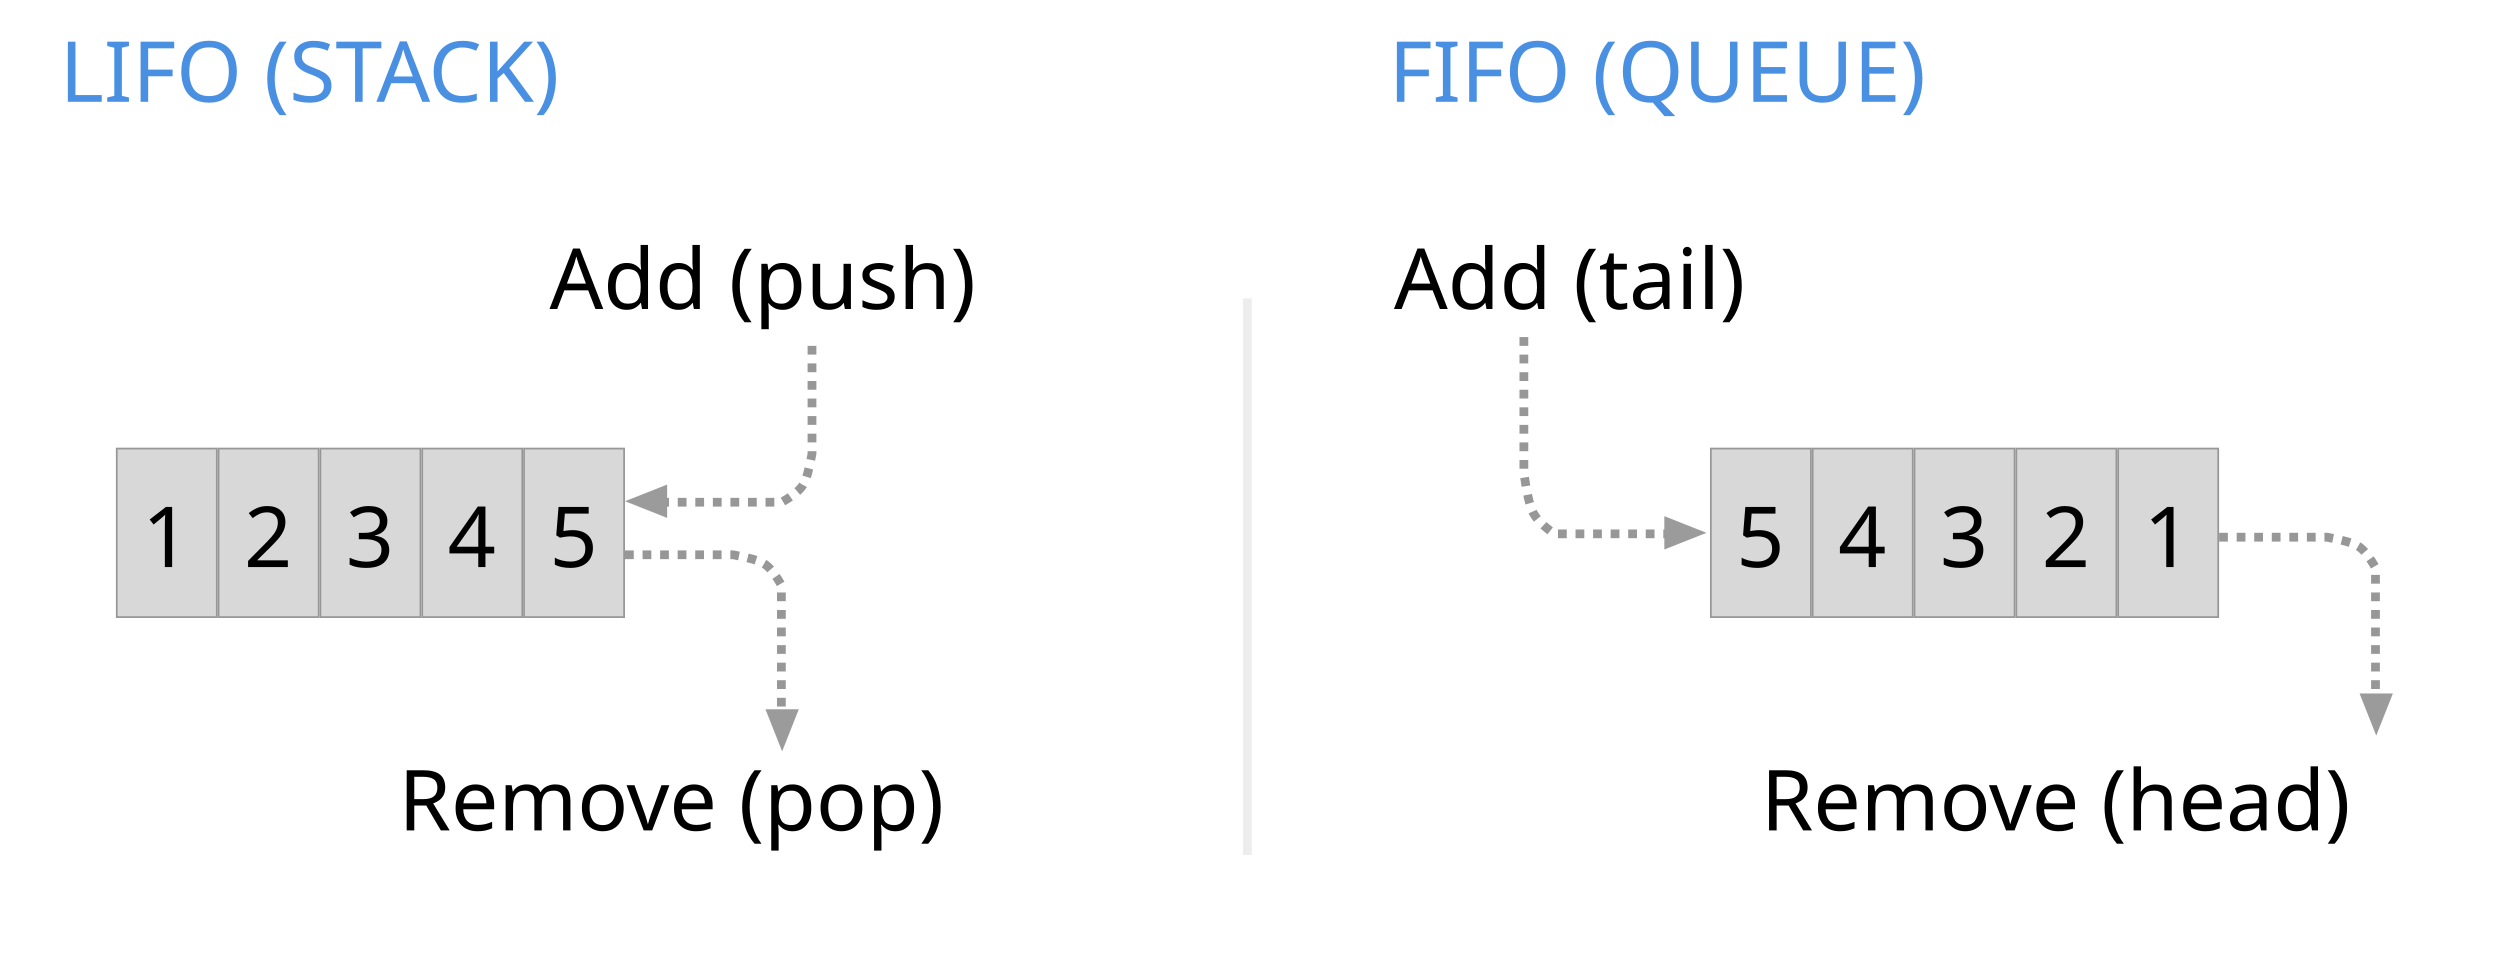
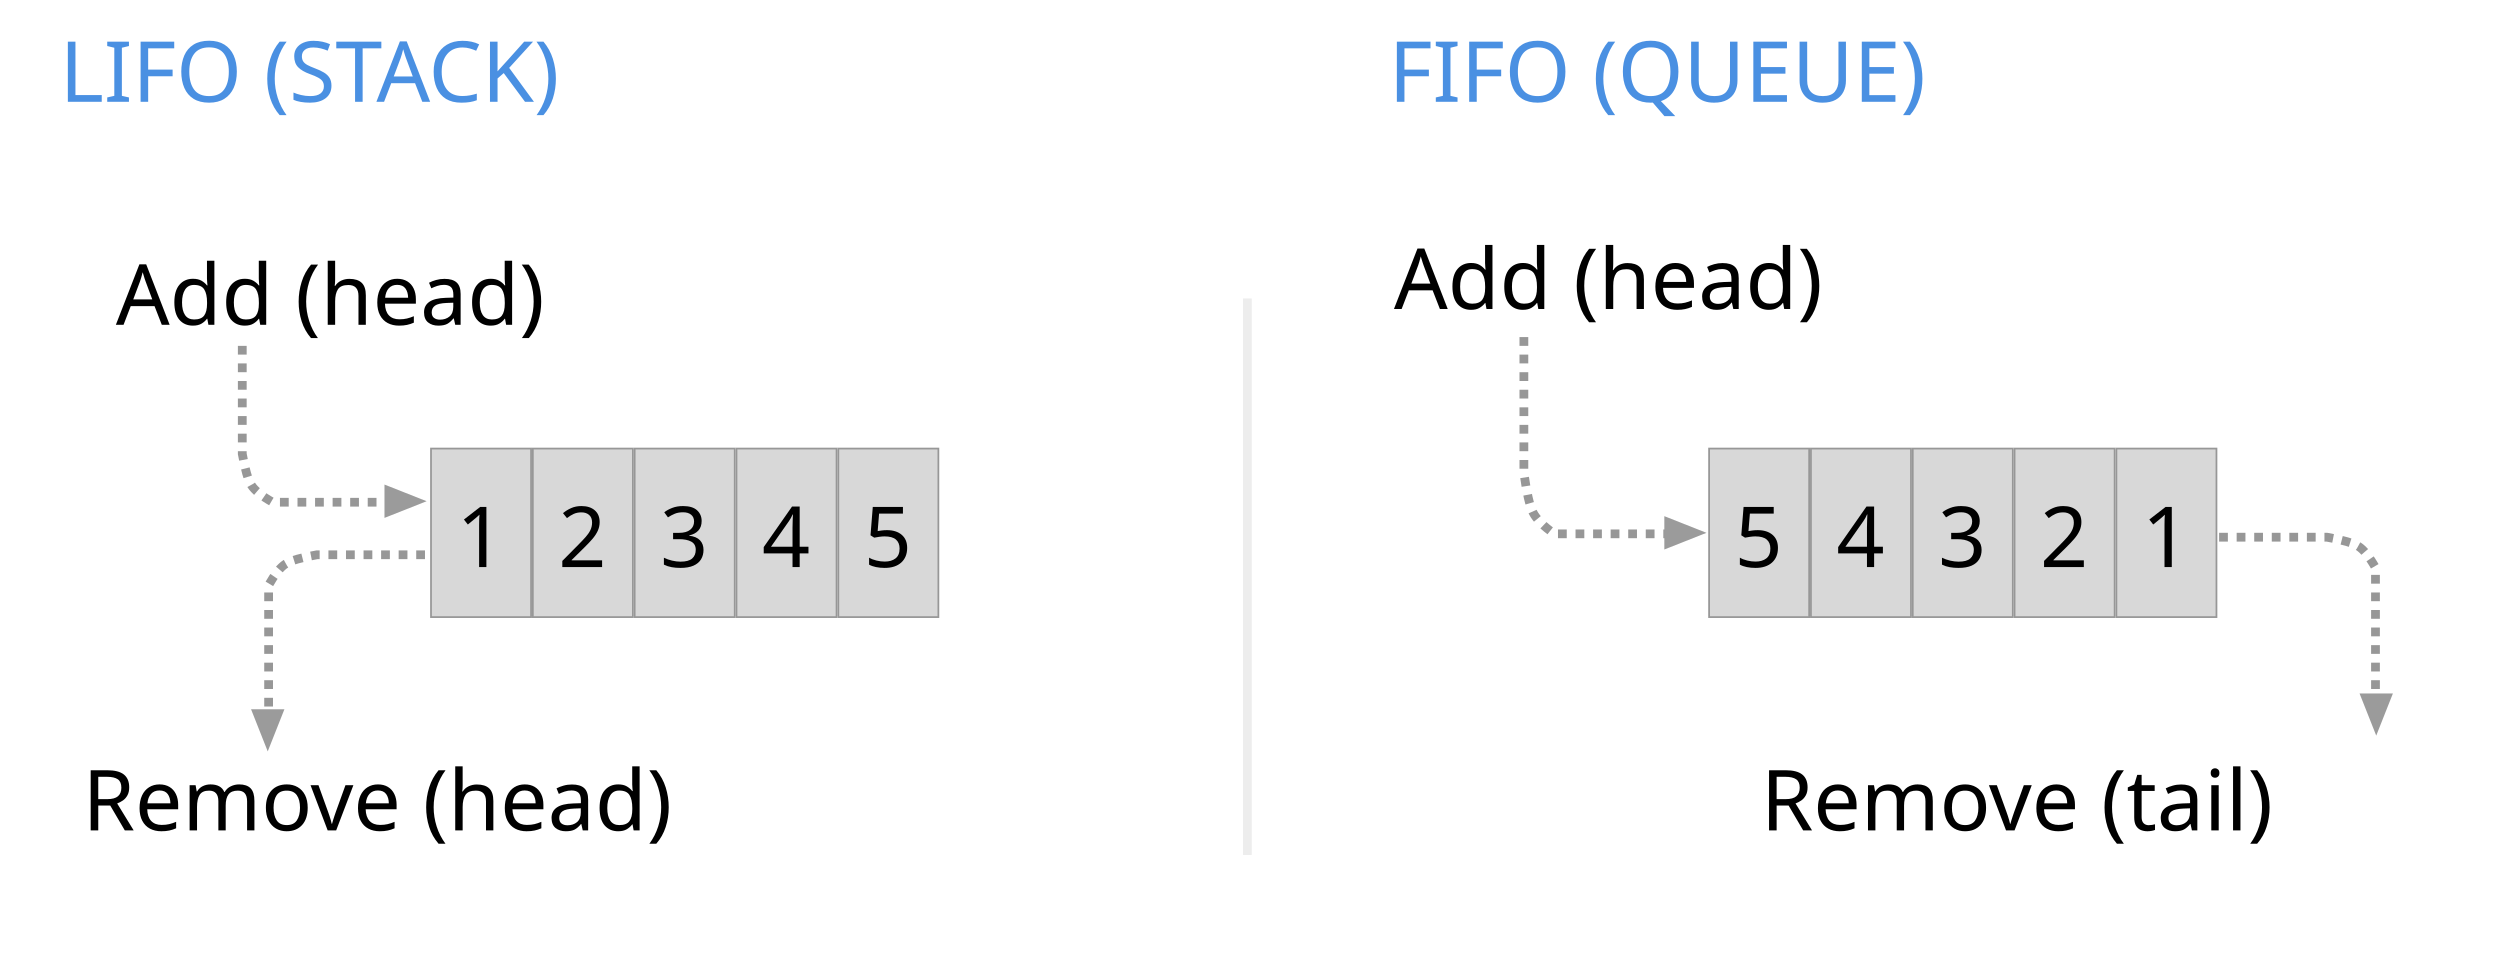
<svg xmlns="http://www.w3.org/2000/svg" width="1424px" height="543px" viewBox="0 0 1424 543" version="1.1">
-   <defs />
  <g id="stacks_queues" stroke="none" stroke-width="1" fill="none" fill-rule="evenodd">
    <g id="LIFO" transform="translate(34, 12)">
-       <g id="S" transform="translate(32, 118)">
-         <text id="Remove-(pop)" font-family="SFMono-Regular, SF Mono" font-size="48" font-weight="normal" fill="#000000">
-           <tspan x="161" y="343">Remove (pop)</tspan>
+       <g id="S" transform="translate(13, 127)">
+         <text id="Remove-(head)" font-family="SFMono-Regular, SF Mono" font-size="48" font-weight="normal" fill="#000000">
+           <tspan x="0" y="334">Remove (head)</tspan>
        </text>
-         <text id="Add-(push)" font-family="SFMono-Regular, SF Mono" font-size="48" font-weight="normal" fill="#000000">
-           <tspan x="247" y="46">Add (push)</tspan>
+         <text id="Add-(head)" font-family="SFMono-Regular, SF Mono" font-size="48" font-weight="normal" fill="#000000">
+           <tspan x="19" y="46">Add (head)</tspan>
        </text>
-         <rect id="Rectangle-2-Copy" stroke="#979797" fill="#D8D8D8" x="0.5" y="125.5" width="57" height="96" />
-         <rect id="Rectangle-2-Copy-2" stroke="#979797" fill="#D8D8D8" x="58.5" y="125.5" width="57" height="96" />
-         <rect id="Rectangle-2-Copy-3" stroke="#979797" fill="#D8D8D8" x="116.5" y="125.5" width="57" height="96" />
-         <rect id="Rectangle-2-Copy-4" stroke="#979797" fill="#D8D8D8" x="174.5" y="125.5" width="57" height="96" />
-         <rect id="Rectangle-2-Copy-5" stroke="#979797" fill="#D8D8D8" x="232.5" y="125.5" width="57" height="96" />
+         <rect id="Rectangle-2-Copy" stroke="#979797" fill="#D8D8D8" x="198.5" y="116.5" width="57" height="96" />
+         <rect id="Rectangle-2-Copy-2" stroke="#979797" fill="#D8D8D8" x="256.5" y="116.5" width="57" height="96" />
+         <rect id="Rectangle-2-Copy-3" stroke="#979797" fill="#D8D8D8" x="314.5" y="116.5" width="57" height="96" />
+         <rect id="Rectangle-2-Copy-4" stroke="#979797" fill="#D8D8D8" x="372.5" y="116.5" width="57" height="96" />
+         <rect id="Rectangle-2-Copy-5" stroke="#979797" fill="#D8D8D8" x="430.5" y="116.5" width="57" height="96" />
        <text id="1" font-family="SFMono-Regular, SF Mono" font-size="48" font-weight="normal" fill="#000000">
-           <tspan x="15" y="193">1</tspan>
+           <tspan x="213" y="184">1</tspan>
        </text>
        <text id="2" font-family="SFMono-Regular, SF Mono" font-size="48" font-weight="normal" fill="#000000">
-           <tspan x="73" y="193">2</tspan>
+           <tspan x="271" y="184">2</tspan>
        </text>
        <text id="3" font-family="SFMono-Regular, SF Mono" font-size="48" font-weight="normal" fill="#000000">
-           <tspan x="131" y="193">3</tspan>
+           <tspan x="329" y="184">3</tspan>
        </text>
        <text id="4" font-family="SFMono-Regular, SF Mono" font-size="48" font-weight="normal" fill="#000000">
-           <tspan x="189" y="193">4</tspan>
+           <tspan x="387" y="184">4</tspan>
        </text>
        <text id="5" font-family="SFMono-Regular, SF Mono" font-size="48" font-weight="normal" fill="#000000">
-           <tspan x="247" y="193">5</tspan>
+           <tspan x="445" y="184">5</tspan>
        </text>
-         <path d="M396.509,67 L396.509,128.5 C394.941,137.391 393.216,143.335 391.335,146.333 C389.454,149.33 385.411,152.578 379.206,156.076 L309,156.076" id="Line-6" stroke="#979797" stroke-width="5" stroke-dasharray="5" />
-         <path d="M378.293,185.216 L378.293,246.716 C376.725,255.607 375,261.551 373.119,264.549 C371.238,267.547 367.195,270.795 360.989,274.293 L290.784,274.293" id="Line-6-Copy" stroke="#979797" stroke-width="5" stroke-dasharray="5" transform="translate(334.5381, 229.7544) rotate(-90) translate(-334.5381, -229.7544) " />
-         <polygon id="Triangle" fill="#9B9B9B" transform="translate(302, 155.5) rotate(-90) translate(-302, -155.5) " points="302 143.5 311.5 167.5 292.5 167.5" />
-         <polygon id="Triangle-Copy" fill="#9B9B9B" transform="translate(379.5, 286) rotate(180) translate(-379.5, -286) " points="379.5 274 389 298 370 298" />
+         <path d="M178.509,58 L178.509,119.5 C176.941,128.391 175.216,134.335 173.335,137.333 C171.454,140.33 167.411,143.578 161.206,147.076 L91,147.076" id="Line-6" stroke="#979797" stroke-width="5" stroke-dasharray="5" transform="translate(134.7544, 102.5381) scale(-1, 1) translate(-134.7544, -102.5381) " />
+         <path d="M194.293,176.216 L194.293,237.716 C192.725,246.607 191,252.551 189.119,255.549 C187.238,258.547 183.195,261.795 176.989,265.293 L106.784,265.293" id="Line-6-Copy" stroke="#979797" stroke-width="5" stroke-dasharray="5" transform="translate(150.5381, 220.7544) scale(-1, 1) rotate(-90) translate(-150.5381, -220.7544) " />
+         <polygon id="Triangle" fill="#9B9B9B" transform="translate(184, 146.5) scale(-1, 1) rotate(-90) translate(-184, -146.5) " points="184 134.5 193.5 158.5 174.5 158.5" />
+         <polygon id="Triangle-Copy" fill="#9B9B9B" transform="translate(105.5, 277) rotate(180) translate(-105.5, -277) " points="105.5 265 115 289 96 289" />
      </g>
      <text id="LIFO-(STACK)" font-family="SFMono-Regular, SF Mono" font-size="48" font-weight="normal" fill="#4A90E2">
        <tspan x="0" y="46">LIFO (STACK)</tspan>
      </text>
    </g>
    <g id="FIFO" transform="translate(791, 12)">
      <g id="Q" transform="translate(3, 118)">
-         <text id="Remove-(head)" font-family="SFMono-Regular, SF Mono" font-size="48" font-weight="normal" fill="#000000">
-           <tspan x="209" y="343">Remove (head)</tspan>
+         <text id="Remove-(tail)" font-family="SFMono-Regular, SF Mono" font-size="48" font-weight="normal" fill="#000000">
+           <tspan x="209" y="343">Remove (tail)</tspan>
        </text>
-         <text id="Add-(tail)" font-family="SFMono-Regular, SF Mono" font-size="48" font-weight="normal" fill="#000000">
-           <tspan x="0" y="46">Add (tail)</tspan>
+         <text id="Add-(head)" font-family="SFMono-Regular, SF Mono" font-size="48" font-weight="normal" fill="#000000">
+           <tspan x="0" y="46">Add (head)</tspan>
        </text>
-         <rect id="Rectangle-2-Copy" stroke="#979797" fill="#D8D8D8" x="180.5" y="125.5" width="57" height="96" />
-         <rect id="Rectangle-2-Copy-2" stroke="#979797" fill="#D8D8D8" x="238.5" y="125.5" width="57" height="96" />
-         <rect id="Rectangle-2-Copy-3" stroke="#979797" fill="#D8D8D8" x="296.5" y="125.5" width="57" height="96" />
-         <rect id="Rectangle-2-Copy-4" stroke="#979797" fill="#D8D8D8" x="354.5" y="125.5" width="57" height="96" />
-         <rect id="Rectangle-2-Copy-5" stroke="#979797" fill="#D8D8D8" x="412.5" y="125.5" width="57" height="96" />
+         <rect id="Rectangle-2-Copy" stroke="#979797" fill="#D8D8D8" x="179.5" y="125.5" width="57" height="96" />
+         <rect id="Rectangle-2-Copy-2" stroke="#979797" fill="#D8D8D8" x="237.5" y="125.5" width="57" height="96" />
+         <rect id="Rectangle-2-Copy-3" stroke="#979797" fill="#D8D8D8" x="295.5" y="125.5" width="57" height="96" />
+         <rect id="Rectangle-2-Copy-4" stroke="#979797" fill="#D8D8D8" x="353.5" y="125.5" width="57" height="96" />
+         <rect id="Rectangle-2-Copy-5" stroke="#979797" fill="#D8D8D8" x="411.5" y="125.5" width="57" height="96" />
        <text id="5" font-family="SFMono-Regular, SF Mono" font-size="48" font-weight="normal" fill="#000000">
-           <tspan x="195" y="193">5</tspan>
+           <tspan x="194" y="193">5</tspan>
        </text>
        <text id="4" font-family="SFMono-Regular, SF Mono" font-size="48" font-weight="normal" fill="#000000">
-           <tspan x="253" y="193">4</tspan>
+           <tspan x="252" y="193">4</tspan>
        </text>
        <text id="3" font-family="SFMono-Regular, SF Mono" font-size="48" font-weight="normal" fill="#000000">
-           <tspan x="311" y="193">3</tspan>
+           <tspan x="310" y="193">3</tspan>
        </text>
        <text id="2" font-family="SFMono-Regular, SF Mono" font-size="48" font-weight="normal" fill="#000000">
-           <tspan x="369" y="193">2</tspan>
+           <tspan x="368" y="193">2</tspan>
        </text>
        <text id="1" font-family="SFMono-Regular, SF Mono" font-size="48" font-weight="normal" fill="#000000">
-           <tspan x="427" y="193">1</tspan>
+           <tspan x="426" y="193">1</tspan>
        </text>
        <path d="M161.509,62 L161.509,139.38 C159.941,150.566 158.216,158.045 156.335,161.817 C154.454,165.589 150.411,169.675 144.206,174.076 L74,174.076" id="Line-6-Copy-3" stroke="#979797" stroke-width="5" stroke-dasharray="5" transform="translate(117.7544, 118.0381) scale(-1, 1) translate(-117.7544, -118.0381) " />
        <path d="M558.293,175.216 L558.293,236.716 C556.725,245.607 555,251.551 553.119,254.549 C551.238,257.547 547.195,260.795 540.989,264.293 L470.784,264.293" id="Line-6-Copy-2" stroke="#979797" stroke-width="5" stroke-dasharray="5" transform="translate(514.5381, 219.7544) rotate(-90) translate(-514.5381, -219.7544) " />
        <polygon id="Triangle-Copy-3" fill="#9B9B9B" transform="translate(166, 173.5) scale(-1, 1) rotate(-90) translate(-166, -173.5) " points="166 161.5 175.5 185.5 156.5 185.5" />
        <polygon id="Triangle-Copy-2" fill="#9B9B9B" transform="translate(559.5, 277) rotate(180) translate(-559.5, -277) " points="559.5 265 569 289 550 289" />
      </g>
      <text id="FIFO-(QUEUE)" font-family="SFMono-Regular, SF Mono" font-size="48" font-weight="normal" fill="#4A90E2">
        <tspan x="0" y="46">FIFO (QUEUE)</tspan>
      </text>
    </g>
    <path d="M710.5,172.5 L710.5,484.5" id="Line-5" stroke="#EDEDED" stroke-width="5" stroke-linecap="square" />
  </g>
</svg>
